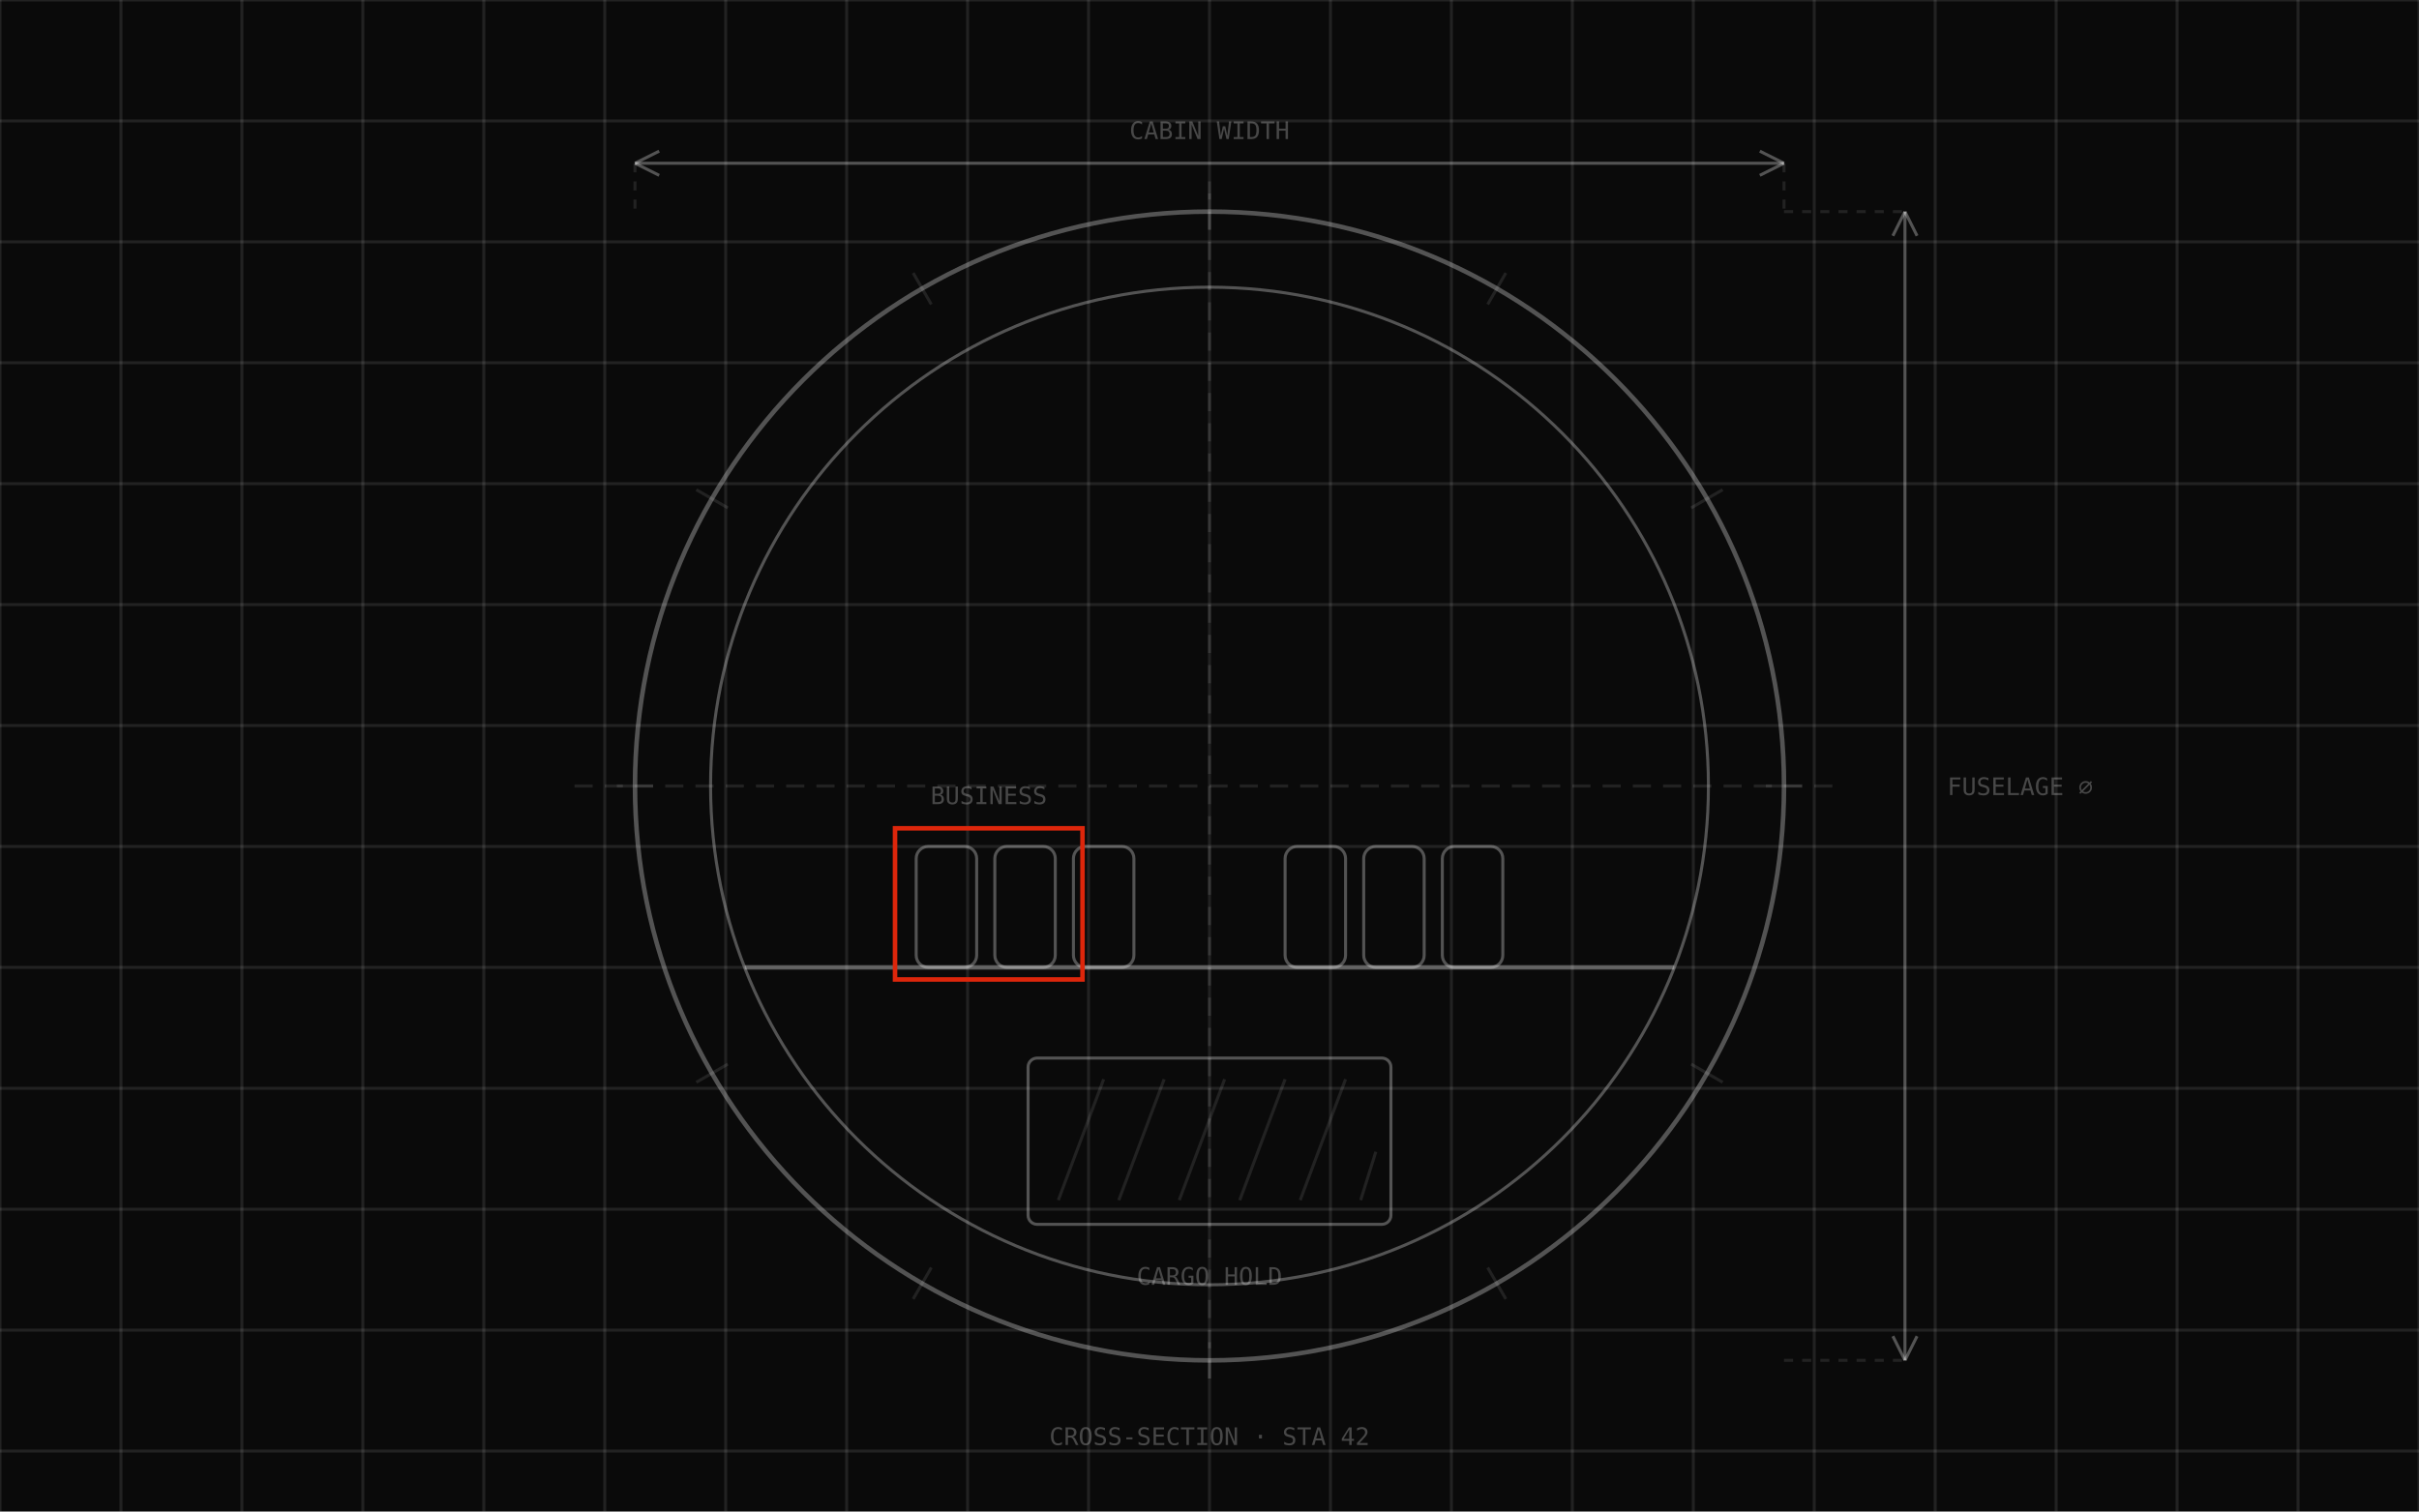
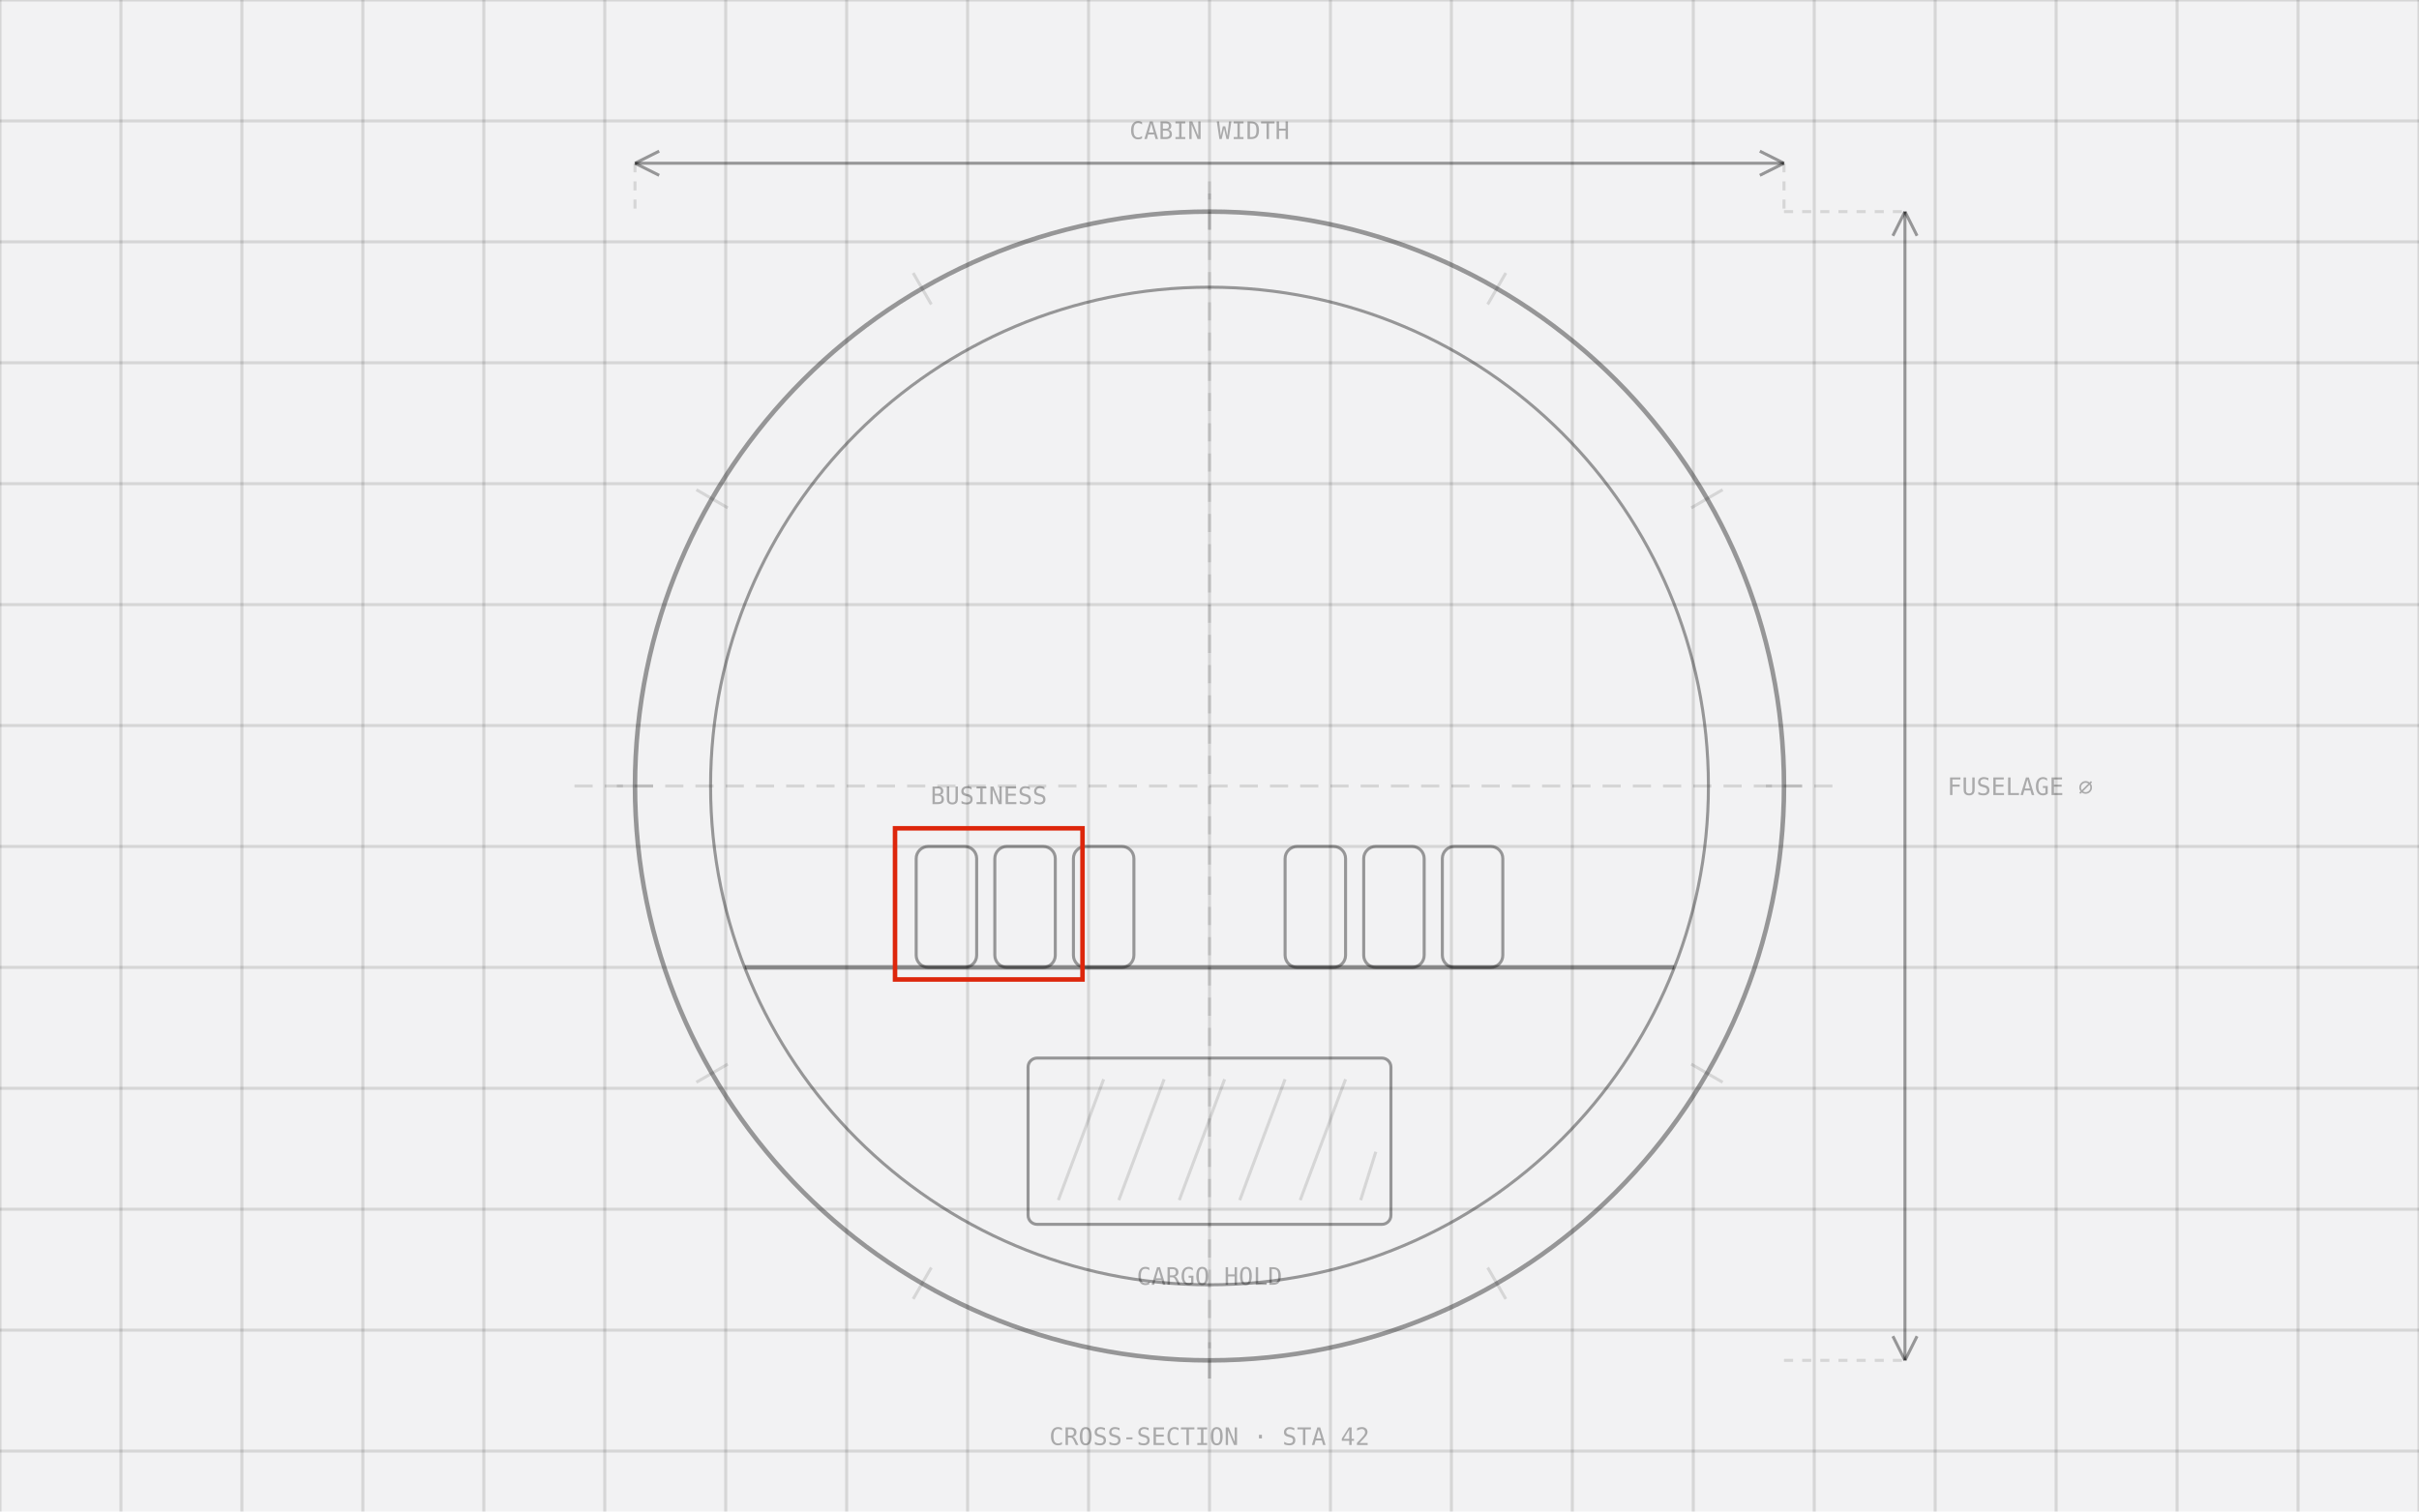
<svg xmlns="http://www.w3.org/2000/svg" viewBox="0 0 800 500" preserveAspectRatio="xMidYMid slice" role="presentation" aria-hidden="true">
-   <rect x="0" y="0" width="800" height="500" fill="#0a0a0a" />
-   <line x1="0" y1="0" x2="0" y2="500" stroke="rgba(255,255,255,0.10)" stroke-width="1" />
-   <line x1="40" y1="0" x2="40" y2="500" stroke="rgba(255,255,255,0.10)" stroke-width="1" />
-   <line x1="80" y1="0" x2="80" y2="500" stroke="rgba(255,255,255,0.10)" stroke-width="1" />
-   <line x1="120" y1="0" x2="120" y2="500" stroke="rgba(255,255,255,0.10)" stroke-width="1" />
-   <line x1="160" y1="0" x2="160" y2="500" stroke="rgba(255,255,255,0.10)" stroke-width="1" />
-   <line x1="200" y1="0" x2="200" y2="500" stroke="rgba(255,255,255,0.10)" stroke-width="1" />
-   <line x1="240" y1="0" x2="240" y2="500" stroke="rgba(255,255,255,0.10)" stroke-width="1" />
-   <line x1="280" y1="0" x2="280" y2="500" stroke="rgba(255,255,255,0.10)" stroke-width="1" />
-   <line x1="320" y1="0" x2="320" y2="500" stroke="rgba(255,255,255,0.10)" stroke-width="1" />
-   <line x1="360" y1="0" x2="360" y2="500" stroke="rgba(255,255,255,0.10)" stroke-width="1" />
-   <line x1="400" y1="0" x2="400" y2="500" stroke="rgba(255,255,255,0.10)" stroke-width="1" />
-   <line x1="440" y1="0" x2="440" y2="500" stroke="rgba(255,255,255,0.10)" stroke-width="1" />
-   <line x1="480" y1="0" x2="480" y2="500" stroke="rgba(255,255,255,0.10)" stroke-width="1" />
-   <line x1="520" y1="0" x2="520" y2="500" stroke="rgba(255,255,255,0.10)" stroke-width="1" />
-   <line x1="560" y1="0" x2="560" y2="500" stroke="rgba(255,255,255,0.10)" stroke-width="1" />
-   <line x1="600" y1="0" x2="600" y2="500" stroke="rgba(255,255,255,0.10)" stroke-width="1" />
-   <line x1="640" y1="0" x2="640" y2="500" stroke="rgba(255,255,255,0.10)" stroke-width="1" />
-   <line x1="680" y1="0" x2="680" y2="500" stroke="rgba(255,255,255,0.10)" stroke-width="1" />
-   <line x1="720" y1="0" x2="720" y2="500" stroke="rgba(255,255,255,0.10)" stroke-width="1" />
-   <line x1="760" y1="0" x2="760" y2="500" stroke="rgba(255,255,255,0.10)" stroke-width="1" />
-   <line x1="800" y1="0" x2="800" y2="500" stroke="rgba(255,255,255,0.10)" stroke-width="1" />
-   <line x1="0" y1="0" x2="800" y2="0" stroke="rgba(255,255,255,0.10)" stroke-width="1" />
-   <line x1="0" y1="40" x2="800" y2="40" stroke="rgba(255,255,255,0.10)" stroke-width="1" />
-   <line x1="0" y1="80" x2="800" y2="80" stroke="rgba(255,255,255,0.10)" stroke-width="1" />
-   <line x1="0" y1="120" x2="800" y2="120" stroke="rgba(255,255,255,0.10)" stroke-width="1" />
-   <line x1="0" y1="160" x2="800" y2="160" stroke="rgba(255,255,255,0.10)" stroke-width="1" />
-   <line x1="0" y1="200" x2="800" y2="200" stroke="rgba(255,255,255,0.10)" stroke-width="1" />
-   <line x1="0" y1="240" x2="800" y2="240" stroke="rgba(255,255,255,0.10)" stroke-width="1" />
-   <line x1="0" y1="280" x2="800" y2="280" stroke="rgba(255,255,255,0.10)" stroke-width="1" />
-   <line x1="0" y1="320" x2="800" y2="320" stroke="rgba(255,255,255,0.10)" stroke-width="1" />
-   <line x1="0" y1="360" x2="800" y2="360" stroke="rgba(255,255,255,0.10)" stroke-width="1" />
-   <line x1="0" y1="400" x2="800" y2="400" stroke="rgba(255,255,255,0.10)" stroke-width="1" />
-   <line x1="0" y1="440" x2="800" y2="440" stroke="rgba(255,255,255,0.10)" stroke-width="1" />
-   <line x1="0" y1="480" x2="800" y2="480" stroke="rgba(255,255,255,0.10)" stroke-width="1" />
-   <line x1="190" y1="260" x2="610" y2="260" stroke="rgba(255,255,255,0.10)" stroke-width="1" stroke-dasharray="6 4" />
-   <line x1="400" y1="60" x2="400" y2="460" stroke="rgba(255,255,255,0.10)" stroke-width="1" stroke-dasharray="6 4" />
-   <circle cx="400" cy="260" r="190" fill="none" stroke="rgba(255,255,255,0.30)" stroke-width="1.5" />
-   <circle cx="400" cy="260" r="165" fill="none" stroke="rgba(255,255,255,0.30)" stroke-width="1" />
-   <line x1="584.0" y1="260.0" x2="596.0" y2="260.0" stroke="rgba(255,255,255,0.10)" stroke-width="1" />
-   <line x1="559.3" y1="352.0" x2="569.7" y2="358.0" stroke="rgba(255,255,255,0.10)" stroke-width="1" />
-   <line x1="492.0" y1="419.3" x2="498.0" y2="429.7" stroke="rgba(255,255,255,0.10)" stroke-width="1" />
-   <line x1="400.0" y1="444.0" x2="400.0" y2="456.0" stroke="rgba(255,255,255,0.10)" stroke-width="1" />
-   <line x1="308.0" y1="419.3" x2="302.0" y2="429.7" stroke="rgba(255,255,255,0.10)" stroke-width="1" />
-   <line x1="240.7" y1="352.0" x2="230.3" y2="358.0" stroke="rgba(255,255,255,0.10)" stroke-width="1" />
-   <line x1="216.0" y1="260.0" x2="204.0" y2="260.0" stroke="rgba(255,255,255,0.10)" stroke-width="1" />
-   <line x1="240.7" y1="168.0" x2="230.3" y2="162.0" stroke="rgba(255,255,255,0.10)" stroke-width="1" />
-   <line x1="308.0" y1="100.7" x2="302.0" y2="90.3" stroke="rgba(255,255,255,0.10)" stroke-width="1" />
-   <line x1="400.0" y1="76.0" x2="400.0" y2="64.0" stroke="rgba(255,255,255,0.10)" stroke-width="1" />
-   <line x1="492.0" y1="100.7" x2="498.0" y2="90.3" stroke="rgba(255,255,255,0.10)" stroke-width="1" />
-   <line x1="559.3" y1="168.0" x2="569.7" y2="162.0" stroke="rgba(255,255,255,0.10)" stroke-width="1" />
-   <line x1="246.3" y1="320" x2="553.7" y2="320" stroke="rgba(255,255,255,0.30)" stroke-width="1.5" />
-   <g fill="none" stroke="rgba(255,255,255,0.30)" stroke-width="1">
+   <rect x="0" y="0" width="800" height="500" fill="#f2f2f3" />
+   <line x1="0" y1="0" x2="0" y2="500" stroke="rgba(0,0,0,0.12)" stroke-width="1" />
+   <line x1="40" y1="0" x2="40" y2="500" stroke="rgba(0,0,0,0.12)" stroke-width="1" />
+   <line x1="80" y1="0" x2="80" y2="500" stroke="rgba(0,0,0,0.12)" stroke-width="1" />
+   <line x1="120" y1="0" x2="120" y2="500" stroke="rgba(0,0,0,0.12)" stroke-width="1" />
+   <line x1="160" y1="0" x2="160" y2="500" stroke="rgba(0,0,0,0.12)" stroke-width="1" />
+   <line x1="200" y1="0" x2="200" y2="500" stroke="rgba(0,0,0,0.12)" stroke-width="1" />
+   <line x1="240" y1="0" x2="240" y2="500" stroke="rgba(0,0,0,0.12)" stroke-width="1" />
+   <line x1="280" y1="0" x2="280" y2="500" stroke="rgba(0,0,0,0.12)" stroke-width="1" />
+   <line x1="320" y1="0" x2="320" y2="500" stroke="rgba(0,0,0,0.12)" stroke-width="1" />
+   <line x1="360" y1="0" x2="360" y2="500" stroke="rgba(0,0,0,0.12)" stroke-width="1" />
+   <line x1="400" y1="0" x2="400" y2="500" stroke="rgba(0,0,0,0.12)" stroke-width="1" />
+   <line x1="440" y1="0" x2="440" y2="500" stroke="rgba(0,0,0,0.12)" stroke-width="1" />
+   <line x1="480" y1="0" x2="480" y2="500" stroke="rgba(0,0,0,0.12)" stroke-width="1" />
+   <line x1="520" y1="0" x2="520" y2="500" stroke="rgba(0,0,0,0.12)" stroke-width="1" />
+   <line x1="560" y1="0" x2="560" y2="500" stroke="rgba(0,0,0,0.12)" stroke-width="1" />
+   <line x1="600" y1="0" x2="600" y2="500" stroke="rgba(0,0,0,0.12)" stroke-width="1" />
+   <line x1="640" y1="0" x2="640" y2="500" stroke="rgba(0,0,0,0.12)" stroke-width="1" />
+   <line x1="680" y1="0" x2="680" y2="500" stroke="rgba(0,0,0,0.12)" stroke-width="1" />
+   <line x1="720" y1="0" x2="720" y2="500" stroke="rgba(0,0,0,0.12)" stroke-width="1" />
+   <line x1="760" y1="0" x2="760" y2="500" stroke="rgba(0,0,0,0.12)" stroke-width="1" />
+   <line x1="800" y1="0" x2="800" y2="500" stroke="rgba(0,0,0,0.12)" stroke-width="1" />
+   <line x1="0" y1="0" x2="800" y2="0" stroke="rgba(0,0,0,0.12)" stroke-width="1" />
+   <line x1="0" y1="40" x2="800" y2="40" stroke="rgba(0,0,0,0.12)" stroke-width="1" />
+   <line x1="0" y1="80" x2="800" y2="80" stroke="rgba(0,0,0,0.12)" stroke-width="1" />
+   <line x1="0" y1="120" x2="800" y2="120" stroke="rgba(0,0,0,0.12)" stroke-width="1" />
+   <line x1="0" y1="160" x2="800" y2="160" stroke="rgba(0,0,0,0.12)" stroke-width="1" />
+   <line x1="0" y1="200" x2="800" y2="200" stroke="rgba(0,0,0,0.12)" stroke-width="1" />
+   <line x1="0" y1="240" x2="800" y2="240" stroke="rgba(0,0,0,0.12)" stroke-width="1" />
+   <line x1="0" y1="280" x2="800" y2="280" stroke="rgba(0,0,0,0.12)" stroke-width="1" />
+   <line x1="0" y1="320" x2="800" y2="320" stroke="rgba(0,0,0,0.12)" stroke-width="1" />
+   <line x1="0" y1="360" x2="800" y2="360" stroke="rgba(0,0,0,0.12)" stroke-width="1" />
+   <line x1="0" y1="400" x2="800" y2="400" stroke="rgba(0,0,0,0.12)" stroke-width="1" />
+   <line x1="0" y1="440" x2="800" y2="440" stroke="rgba(0,0,0,0.12)" stroke-width="1" />
+   <line x1="0" y1="480" x2="800" y2="480" stroke="rgba(0,0,0,0.12)" stroke-width="1" />
+   <line x1="190" y1="260" x2="610" y2="260" stroke="rgba(0,0,0,0.12)" stroke-width="1" stroke-dasharray="6 4" />
+   <line x1="400" y1="60" x2="400" y2="460" stroke="rgba(0,0,0,0.12)" stroke-width="1" stroke-dasharray="6 4" />
+   <circle cx="400" cy="260" r="190" fill="none" stroke="rgba(0,0,0,0.38)" stroke-width="1.5" />
+   <circle cx="400" cy="260" r="165" fill="none" stroke="rgba(0,0,0,0.38)" stroke-width="1" />
+   <line x1="584.0" y1="260.0" x2="596.0" y2="260.0" stroke="rgba(0,0,0,0.12)" stroke-width="1" />
+   <line x1="559.3" y1="352.0" x2="569.7" y2="358.0" stroke="rgba(0,0,0,0.12)" stroke-width="1" />
+   <line x1="492.0" y1="419.3" x2="498.0" y2="429.7" stroke="rgba(0,0,0,0.12)" stroke-width="1" />
+   <line x1="400.0" y1="444.0" x2="400.0" y2="456.0" stroke="rgba(0,0,0,0.12)" stroke-width="1" />
+   <line x1="308.0" y1="419.3" x2="302.0" y2="429.7" stroke="rgba(0,0,0,0.12)" stroke-width="1" />
+   <line x1="240.7" y1="352.0" x2="230.3" y2="358.0" stroke="rgba(0,0,0,0.12)" stroke-width="1" />
+   <line x1="216.0" y1="260.0" x2="204.0" y2="260.0" stroke="rgba(0,0,0,0.12)" stroke-width="1" />
+   <line x1="240.7" y1="168.0" x2="230.3" y2="162.0" stroke="rgba(0,0,0,0.12)" stroke-width="1" />
+   <line x1="308.0" y1="100.7" x2="302.0" y2="90.3" stroke="rgba(0,0,0,0.12)" stroke-width="1" />
+   <line x1="400.0" y1="76.0" x2="400.0" y2="64.0" stroke="rgba(0,0,0,0.12)" stroke-width="1" />
+   <line x1="492.0" y1="100.7" x2="498.0" y2="90.3" stroke="rgba(0,0,0,0.12)" stroke-width="1" />
+   <line x1="559.3" y1="168.0" x2="569.7" y2="162.0" stroke="rgba(0,0,0,0.12)" stroke-width="1" />
+   <line x1="246.3" y1="320" x2="553.7" y2="320" stroke="rgba(0,0,0,0.38)" stroke-width="1.5" />
+   <g fill="none" stroke="rgba(0,0,0,0.38)" stroke-width="1">
    <rect x="303" y="280" width="20" height="40" rx="4" />
    <rect x="329" y="280" width="20" height="40" rx="4" />
    <rect x="355" y="280" width="20" height="40" rx="4" />
    <rect x="425" y="280" width="20" height="40" rx="4" />
    <rect x="451" y="280" width="20" height="40" rx="4" />
    <rect x="477" y="280" width="20" height="40" rx="4" />
  </g>
  <rect x="296" y="274" width="62" height="50" fill="none" stroke="#dd260b" stroke-width="1.5" />
-   <text x="327" y="266" font-family="monospace" font-size="8" fill="rgba(255,255,255,0.25)" text-anchor="middle">BUSINESS</text>
-   <rect x="340" y="350" width="120" height="55" rx="3" fill="none" stroke="rgba(255,255,255,0.30)" stroke-width="1" />
-   <g stroke="rgba(255,255,255,0.10)" stroke-width="1">
+   <text x="327" y="266" font-family="monospace" font-size="8" fill="rgba(0,0,0,0.30)" text-anchor="middle">BUSINESS</text>
+   <rect x="340" y="350" width="120" height="55" rx="3" fill="none" stroke="rgba(0,0,0,0.38)" stroke-width="1" />
+   <g stroke="rgba(0,0,0,0.12)" stroke-width="1">
    <line x1="350" y1="397" x2="365" y2="357" />
    <line x1="370" y1="397" x2="385" y2="357" />
    <line x1="390" y1="397" x2="405" y2="357" />
    <line x1="410" y1="397" x2="425" y2="357" />
    <line x1="430" y1="397" x2="445" y2="357" />
    <line x1="450" y1="397" x2="455" y2="381" />
  </g>
-   <text x="400" y="425" font-family="monospace" font-size="8" fill="rgba(255,255,255,0.25)" text-anchor="middle">CARGO HOLD</text>
-   <line x1="210" y1="54" x2="590" y2="54" stroke="rgba(255,255,255,0.30)" stroke-width="1" />
-   <line x1="210" y1="54" x2="218" y2="50" stroke="rgba(255,255,255,0.30)" stroke-width="1" />
-   <line x1="210" y1="54" x2="218" y2="58" stroke="rgba(255,255,255,0.30)" stroke-width="1" />
-   <line x1="590" y1="54" x2="582" y2="50" stroke="rgba(255,255,255,0.30)" stroke-width="1" />
-   <line x1="590" y1="54" x2="582" y2="58" stroke="rgba(255,255,255,0.30)" stroke-width="1" />
-   <line x1="210" y1="54" x2="210" y2="70" stroke="rgba(255,255,255,0.10)" stroke-width="1" stroke-dasharray="3 3" />
-   <line x1="590" y1="54" x2="590" y2="70" stroke="rgba(255,255,255,0.10)" stroke-width="1" stroke-dasharray="3 3" />
-   <text x="400" y="46" font-family="monospace" font-size="8" fill="rgba(255,255,255,0.25)" text-anchor="middle">CABIN WIDTH</text>
-   <line x1="630" y1="70" x2="630" y2="450" stroke="rgba(255,255,255,0.30)" stroke-width="1" />
-   <line x1="630" y1="70" x2="626" y2="78" stroke="rgba(255,255,255,0.30)" stroke-width="1" />
-   <line x1="630" y1="70" x2="634" y2="78" stroke="rgba(255,255,255,0.30)" stroke-width="1" />
-   <line x1="630" y1="450" x2="626" y2="442" stroke="rgba(255,255,255,0.30)" stroke-width="1" />
-   <line x1="630" y1="450" x2="634" y2="442" stroke="rgba(255,255,255,0.30)" stroke-width="1" />
-   <line x1="590" y1="70" x2="630" y2="70" stroke="rgba(255,255,255,0.10)" stroke-width="1" stroke-dasharray="3 3" />
-   <line x1="590" y1="450" x2="630" y2="450" stroke="rgba(255,255,255,0.10)" stroke-width="1" stroke-dasharray="3 3" />
-   <text x="644" y="263" font-family="monospace" font-size="8" fill="rgba(255,255,255,0.25)" text-anchor="start">FUSELAGE ⌀</text>
-   <text x="400" y="478" font-family="monospace" font-size="8" fill="rgba(255,255,255,0.25)" text-anchor="middle">CROSS-SECTION · STA 42</text>
+   <text x="400" y="425" font-family="monospace" font-size="8" fill="rgba(0,0,0,0.30)" text-anchor="middle">CARGO HOLD</text>
+   <line x1="210" y1="54" x2="590" y2="54" stroke="rgba(0,0,0,0.38)" stroke-width="1" />
+   <line x1="210" y1="54" x2="218" y2="50" stroke="rgba(0,0,0,0.38)" stroke-width="1" />
+   <line x1="210" y1="54" x2="218" y2="58" stroke="rgba(0,0,0,0.38)" stroke-width="1" />
+   <line x1="590" y1="54" x2="582" y2="50" stroke="rgba(0,0,0,0.38)" stroke-width="1" />
+   <line x1="590" y1="54" x2="582" y2="58" stroke="rgba(0,0,0,0.38)" stroke-width="1" />
+   <line x1="210" y1="54" x2="210" y2="70" stroke="rgba(0,0,0,0.12)" stroke-width="1" stroke-dasharray="3 3" />
+   <line x1="590" y1="54" x2="590" y2="70" stroke="rgba(0,0,0,0.12)" stroke-width="1" stroke-dasharray="3 3" />
+   <text x="400" y="46" font-family="monospace" font-size="8" fill="rgba(0,0,0,0.30)" text-anchor="middle">CABIN WIDTH</text>
+   <line x1="630" y1="70" x2="630" y2="450" stroke="rgba(0,0,0,0.38)" stroke-width="1" />
+   <line x1="630" y1="70" x2="626" y2="78" stroke="rgba(0,0,0,0.38)" stroke-width="1" />
+   <line x1="630" y1="70" x2="634" y2="78" stroke="rgba(0,0,0,0.38)" stroke-width="1" />
+   <line x1="630" y1="450" x2="626" y2="442" stroke="rgba(0,0,0,0.38)" stroke-width="1" />
+   <line x1="630" y1="450" x2="634" y2="442" stroke="rgba(0,0,0,0.38)" stroke-width="1" />
+   <line x1="590" y1="70" x2="630" y2="70" stroke="rgba(0,0,0,0.12)" stroke-width="1" stroke-dasharray="3 3" />
+   <line x1="590" y1="450" x2="630" y2="450" stroke="rgba(0,0,0,0.12)" stroke-width="1" stroke-dasharray="3 3" />
+   <text x="644" y="263" font-family="monospace" font-size="8" fill="rgba(0,0,0,0.30)" text-anchor="start">FUSELAGE ⌀</text>
+   <text x="400" y="478" font-family="monospace" font-size="8" fill="rgba(0,0,0,0.30)" text-anchor="middle">CROSS-SECTION · STA 42</text>
</svg>
